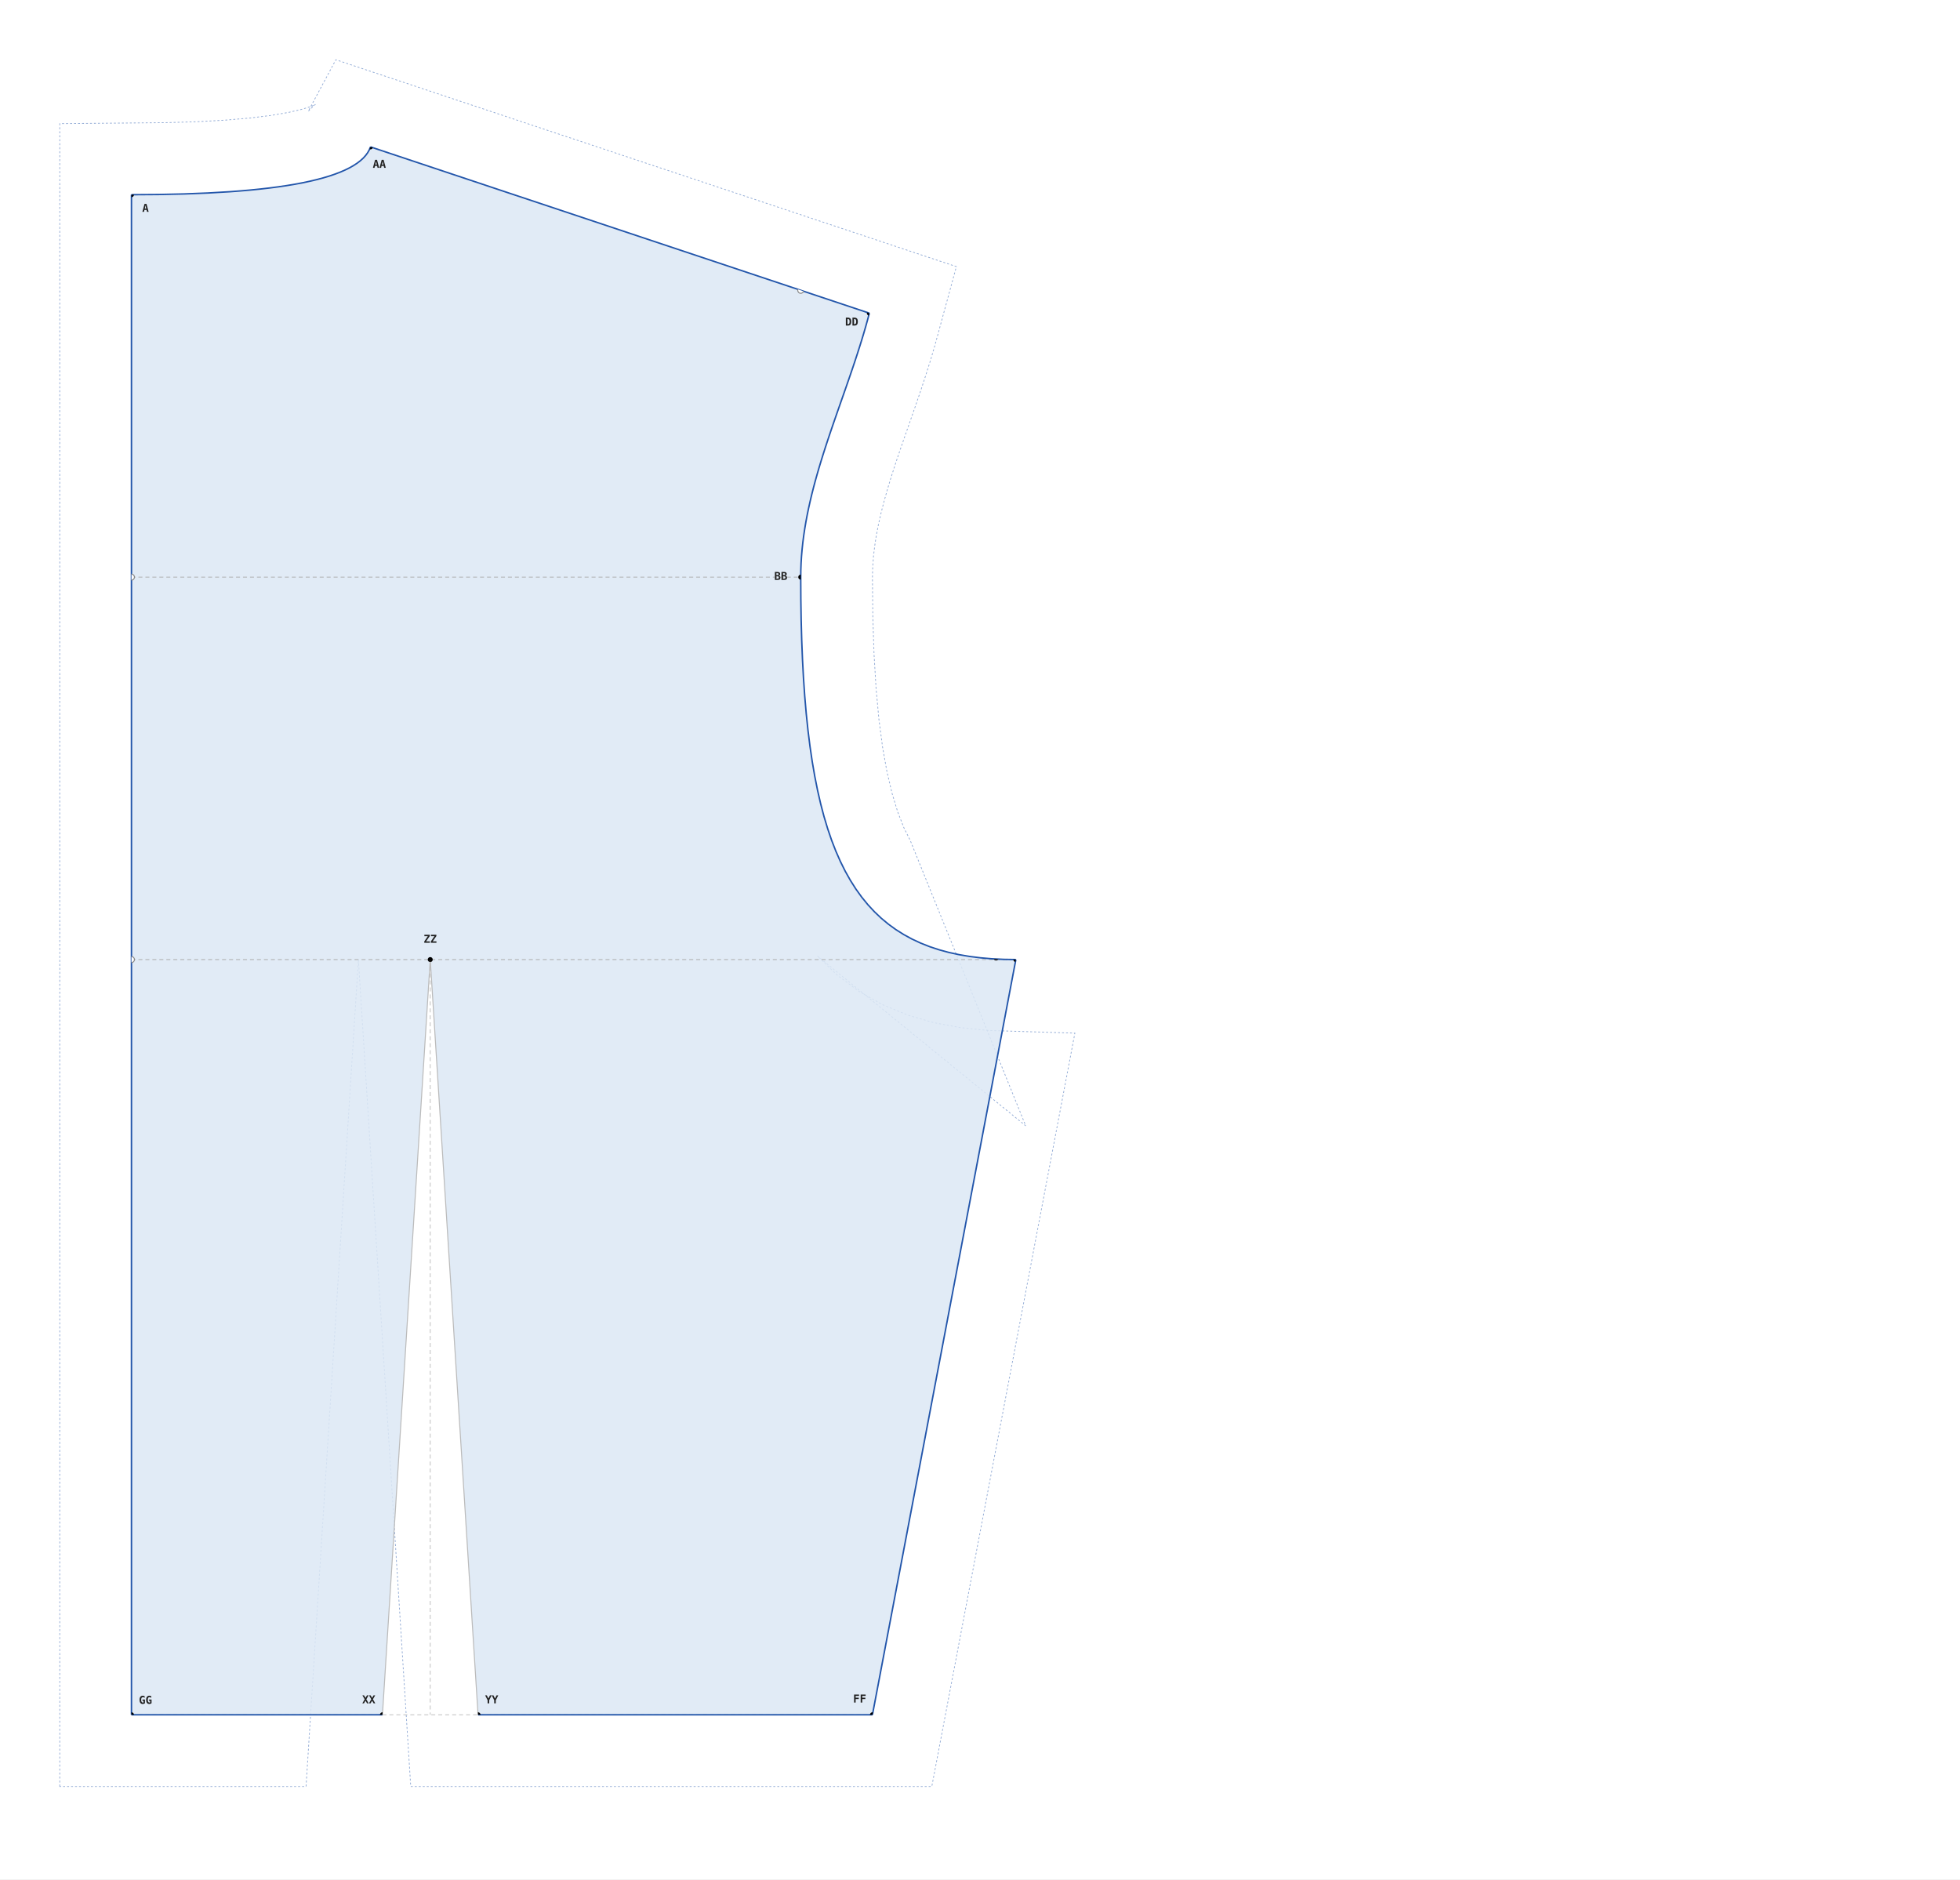
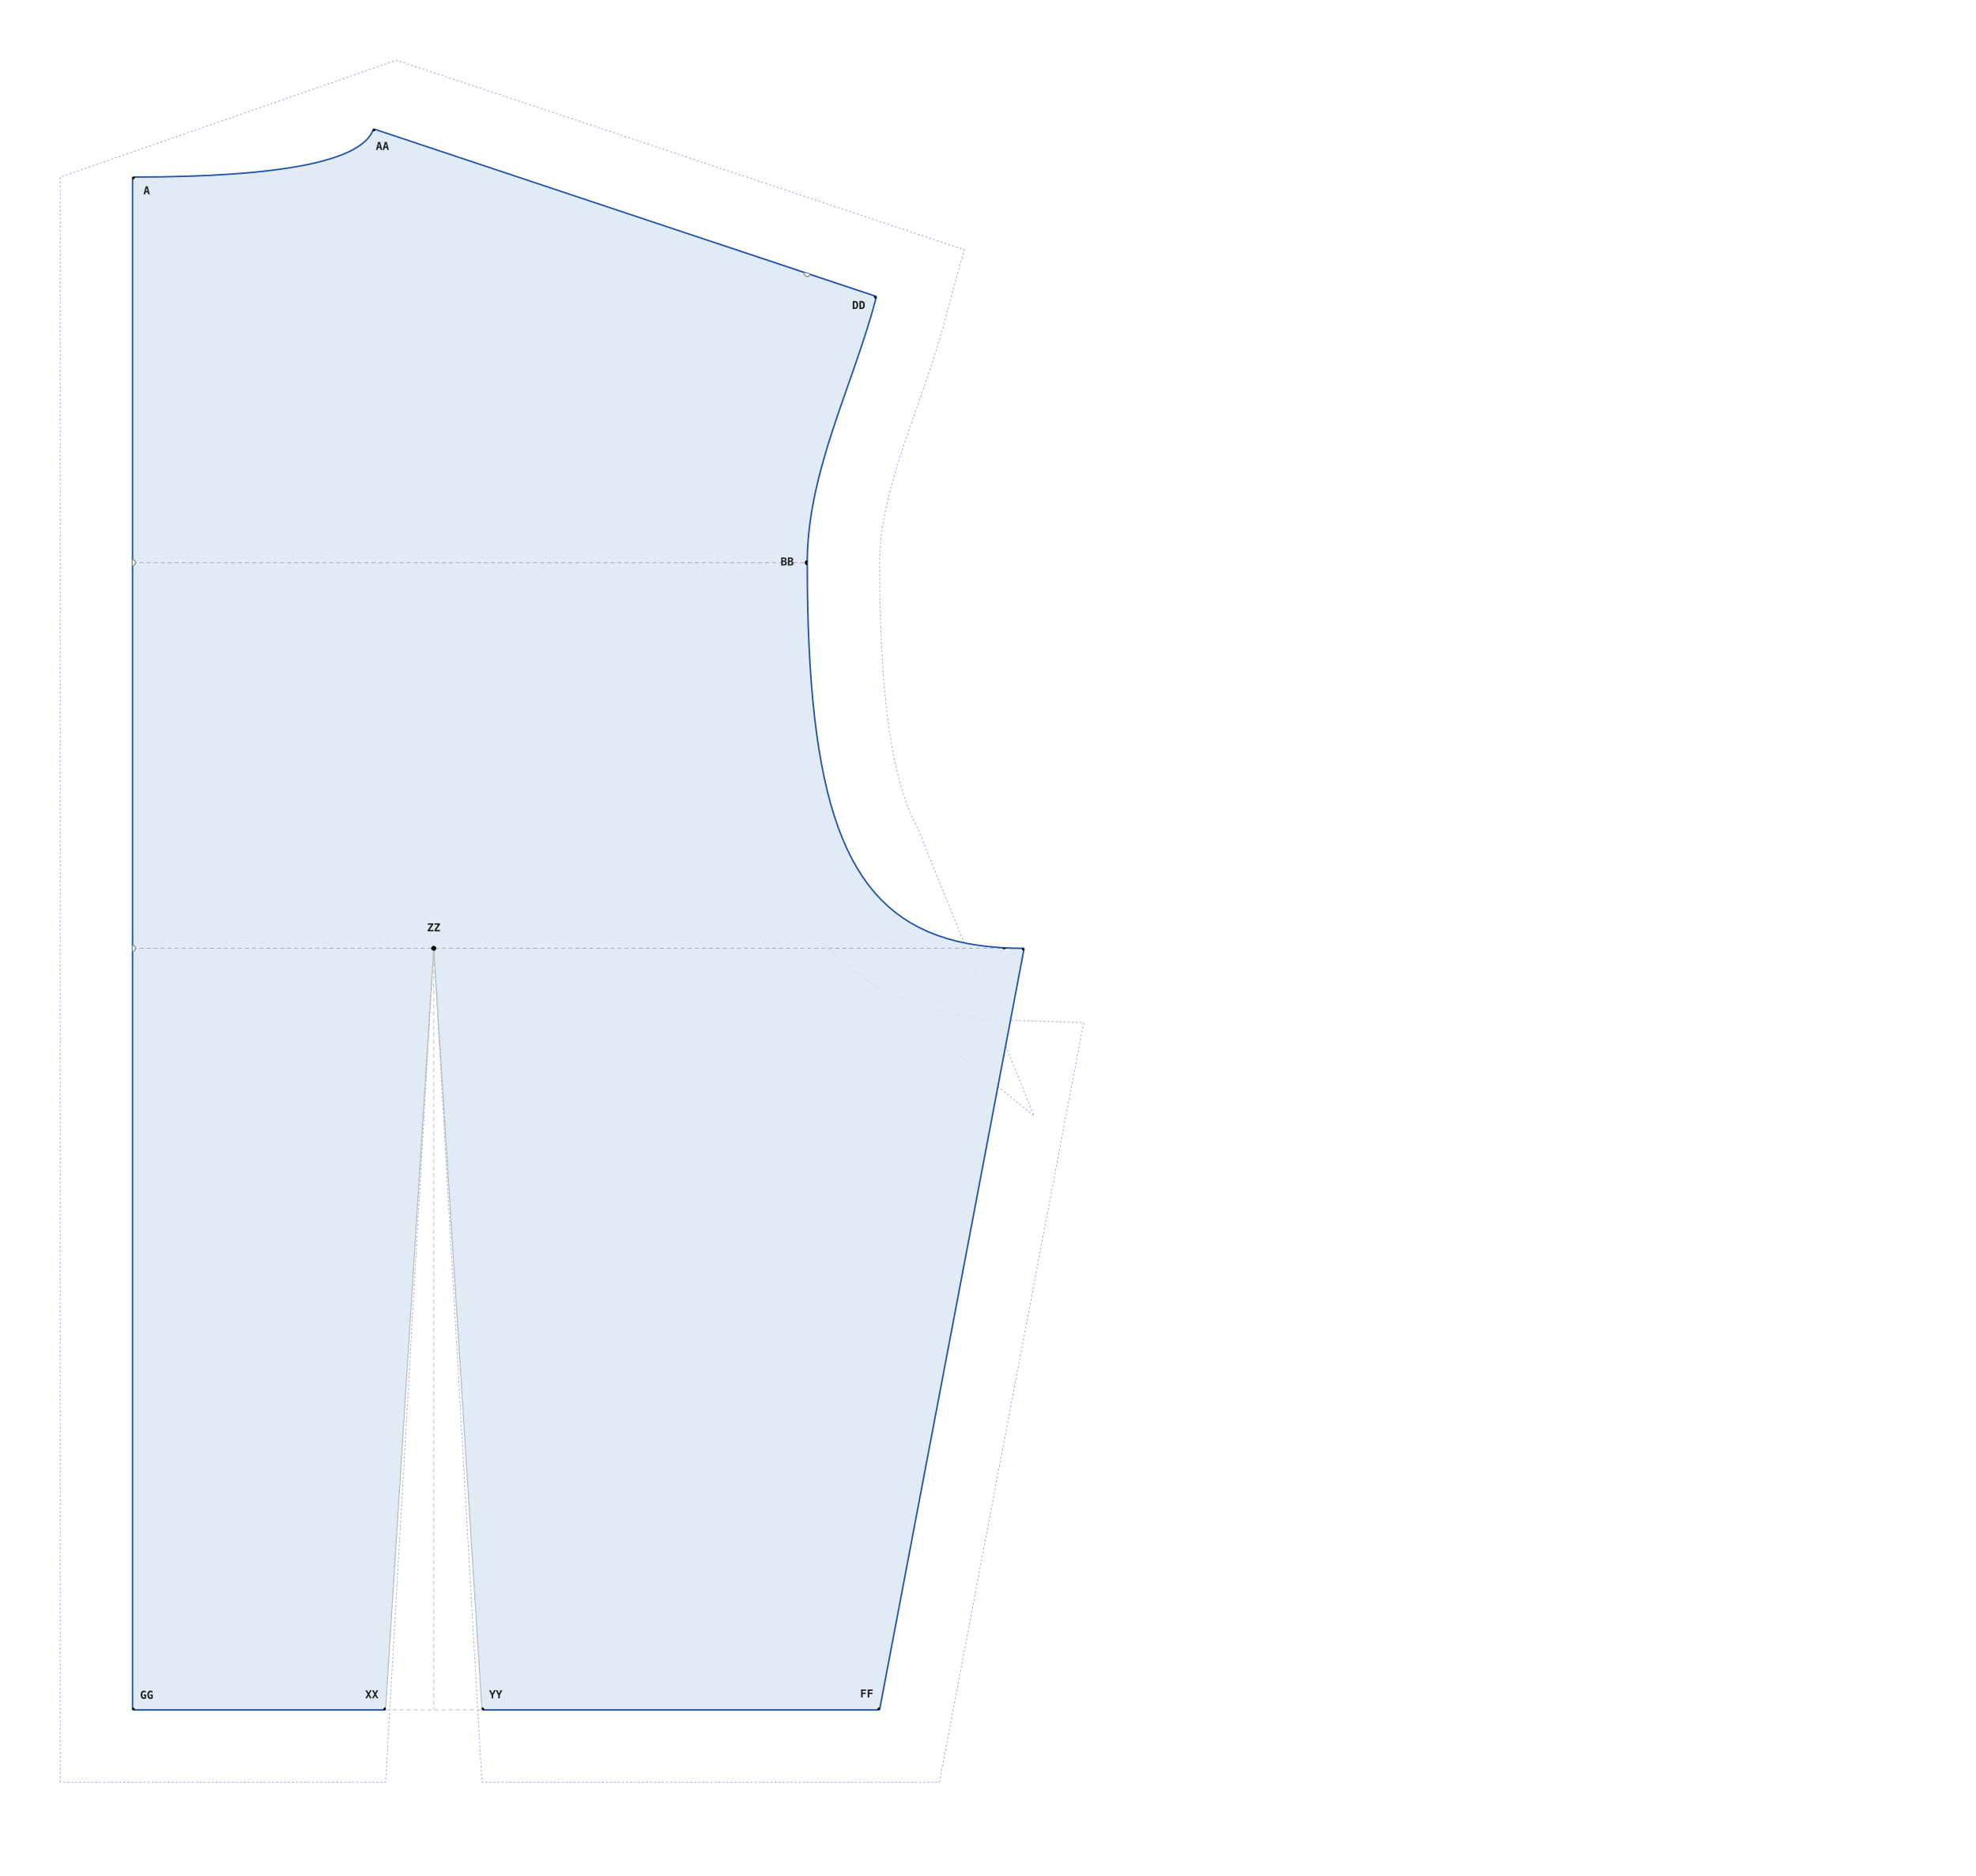
- <svg xmlns="http://www.w3.org/2000/svg" width="1968" height="1887" viewBox="0 0 1968 1887">
+ <svg xmlns="http://www.w3.org/2000/svg" width="1968" height="1868" viewBox="0 0 1968 1868">
  <rect width="100%" height="100%" fill="white" />
  <defs>
    <clipPath id="bodice-clip">
-       <path d="M 132.00,1721.81 L 132.00,195.49 Q 356.00,195.49 372.00,147.49 L 872.90,314.46 L 871.09,321.25 L 869.20,328.03 L 867.23,334.80 L 865.19,341.56 L 863.08,348.31 L 860.92,355.06 L 858.72,361.79 L 856.47,368.53 L 854.18,375.26 L 851.87,381.98 L 849.53,388.71 L 847.19,395.43 L 844.83,402.15 L 842.48,408.87 L 840.13,415.59 L 837.80,422.31 L 835.48,429.04 L 833.20,435.77 L 830.95,442.50 L 828.74,449.24 L 826.58,455.99 L 824.48,462.74 L 822.44,469.50 L 820.47,476.27 L 818.57,483.05 L 816.76,489.84 L 815.04,496.64 L 813.42,503.46 L 811.90,510.28 L 810.49,517.13 L 809.20,523.98 L 808.04,530.85 L 807.01,537.74 L 806.12,544.65 L 805.38,551.58 L 804.78,558.52 L 804.35,565.49 L 804.09,572.48 L 804.00,579.49 L 804.11,601.27 L 804.43,622.30 L 804.98,642.59 L 805.76,662.15 L 806.78,680.99 L 808.03,699.13 L 809.53,716.57 L 811.28,733.31 L 813.29,749.38 L 815.56,764.78 L 818.10,779.51 L 820.91,793.60 L 824.00,807.04 L 827.37,819.86 L 831.04,832.05 L 834.99,843.63 L 839.25,854.61 L 843.82,865.00 L 848.69,874.80 L 853.89,884.03 L 859.40,892.70 L 865.24,900.82 L 871.42,908.39 L 877.93,915.42 L 884.79,921.94 L 892.00,927.93 L 899.56,933.43 L 907.49,938.42 L 915.78,942.94 L 924.44,946.97 L 933.47,950.54 L 942.89,953.66 L 952.70,956.32 L 962.90,958.55 L 973.50,960.36 L 984.51,961.74 L 995.92,962.72 L 1007.75,963.30 L 1020.00,963.49 L 876.00,1721.81 L 480.00,1721.81 L 432.00,963.49 L 384.00,1721.81 L 132.00,1721.81 Z" />
+       <path d="M 132.00,1702.62 L 132.00,176.31 Q 356.00,176.31 372.00,128.31 L 872.90,295.27 L 871.09,302.06 L 869.20,308.84 L 867.23,315.61 L 865.19,322.37 L 863.08,329.13 L 860.92,335.87 L 858.72,342.61 L 856.47,349.34 L 854.18,356.07 L 851.87,362.80 L 849.53,369.52 L 847.19,376.24 L 844.83,382.96 L 842.48,389.69 L 840.13,396.41 L 837.80,403.13 L 835.48,409.86 L 833.20,416.59 L 830.95,423.32 L 828.74,430.06 L 826.58,436.80 L 824.48,443.56 L 822.44,450.32 L 820.47,457.09 L 818.57,463.87 L 816.76,470.66 L 815.04,477.46 L 813.42,484.27 L 811.90,491.10 L 810.49,497.94 L 809.20,504.80 L 808.04,511.67 L 807.01,518.56 L 806.12,525.47 L 805.38,532.39 L 804.78,539.34 L 804.35,546.31 L 804.09,553.30 L 804.00,560.31 L 804.11,582.08 L 804.43,603.11 L 804.98,623.40 L 805.76,642.96 L 806.78,661.81 L 808.03,679.94 L 809.53,697.38 L 811.28,714.13 L 813.29,730.20 L 815.56,745.59 L 818.10,760.33 L 820.91,774.42 L 824.00,787.86 L 827.37,800.67 L 831.04,812.87 L 834.99,824.45 L 839.25,835.43 L 843.82,845.81 L 848.69,855.62 L 853.89,864.85 L 859.40,873.52 L 865.24,881.63 L 871.42,889.20 L 877.93,896.24 L 884.79,902.75 L 892.00,908.75 L 899.56,914.24 L 907.49,919.24 L 915.78,923.75 L 924.44,927.79 L 933.47,931.36 L 942.89,934.47 L 952.70,937.14 L 962.90,939.37 L 973.50,941.17 L 984.51,942.56 L 995.92,943.53 L 1007.75,944.11 L 1020.00,944.31 L 876.00,1702.62 L 480.00,1702.62 L 432.00,944.31 L 384.00,1702.62 L 132.00,1702.62 Z" />
    </clipPath>
  </defs>
-   <path d="M 60.00,1793.81 L 60.00,124.15 L 166.46,123.17 L 197.81,122.22 L 225.93,120.66 L 250.74,118.53 L 272.08,115.90 L 289.73,112.88 L 303.39,109.69 L 312.61,106.75 L 316.79,104.90 L 315.49,105.73 L 309.46,111.76 L 337.22,60.00 L 960.29,267.69 L 938.56,347.37 L 934.26,361.90 L 929.78,376.13 L 925.19,390.07 L 920.53,403.73 L 915.87,417.13 L 911.27,430.28 L 906.77,443.18 L 902.42,455.83 L 898.27,468.25 L 894.37,480.43 L 890.76,492.37 L 887.48,504.07 L 884.55,515.52 L 882.02,526.74 L 879.90,537.72 L 878.23,548.46 L 877.01,558.98 L 876.27,569.30 L 876.01,580.02 L 876.40,619.74 L 877.60,656.92 L 879.63,691.02 L 882.48,722.04 L 886.14,749.99 L 890.57,774.87 L 895.71,796.66 L 901.43,815.40 L 907.59,831.14 L 914.03,844.04 L 1029.90,1130.41 L 820.78,959.98 L 840.59,979.10 L 862.59,995.47 L 886.36,1008.86 L 911.44,1019.24 L 937.48,1026.80 L 964.25,1031.83 L 991.71,1034.64 L 1079.26,1037.37 L 935.61,1793.81 L 412.41,1793.81 L 359.86,963.49 L 307.30,1793.81 L 60.00,1793.81 Z" fill="none" stroke="#2255aa" stroke-width="0.75" stroke-dasharray="2 2" opacity="0.5" />
-   <path d="M 132.00,1721.81 L 132.00,195.49 Q 356.00,195.49 372.00,147.49 L 872.90,314.46 L 871.09,321.25 L 869.20,328.03 L 867.23,334.80 L 865.19,341.56 L 863.08,348.31 L 860.92,355.06 L 858.72,361.79 L 856.47,368.53 L 854.18,375.26 L 851.87,381.98 L 849.53,388.71 L 847.19,395.43 L 844.83,402.15 L 842.48,408.87 L 840.13,415.59 L 837.80,422.31 L 835.48,429.04 L 833.20,435.77 L 830.95,442.50 L 828.74,449.24 L 826.58,455.99 L 824.48,462.74 L 822.44,469.50 L 820.47,476.27 L 818.57,483.05 L 816.76,489.84 L 815.04,496.64 L 813.42,503.46 L 811.90,510.28 L 810.49,517.13 L 809.20,523.98 L 808.04,530.85 L 807.01,537.74 L 806.12,544.65 L 805.38,551.58 L 804.78,558.52 L 804.35,565.49 L 804.09,572.48 L 804.00,579.49 L 804.11,601.27 L 804.43,622.30 L 804.98,642.59 L 805.76,662.15 L 806.78,680.99 L 808.03,699.13 L 809.53,716.57 L 811.28,733.31 L 813.29,749.38 L 815.56,764.78 L 818.10,779.51 L 820.91,793.60 L 824.00,807.04 L 827.37,819.86 L 831.04,832.05 L 834.99,843.63 L 839.25,854.61 L 843.82,865.00 L 848.69,874.80 L 853.89,884.03 L 859.40,892.70 L 865.24,900.82 L 871.42,908.39 L 877.93,915.42 L 884.79,921.94 L 892.00,927.93 L 899.56,933.43 L 907.49,938.42 L 915.78,942.94 L 924.44,946.97 L 933.47,950.54 L 942.89,953.66 L 952.70,956.32 L 962.90,958.55 L 973.50,960.36 L 984.51,961.74 L 995.92,962.72 L 1007.75,963.30 L 1020.00,963.49 L 876.00,1721.81 L 480.00,1721.81 L 432.00,963.49 L 384.00,1721.81 L 132.00,1721.81 Z" fill="#dce8f5" stroke="none" opacity="0.85" />
+   <path d="M 60.00,1774.62 L 60.00,176.31 L 394.77,60.00 L 960.29,248.51 L 938.56,328.19 L 934.26,342.72 L 929.78,356.94 L 925.19,370.88 L 920.53,384.55 L 915.87,397.95 L 911.27,411.10 L 906.77,423.99 L 902.42,436.65 L 898.27,449.07 L 894.37,461.25 L 890.76,473.18 L 887.48,484.88 L 884.55,496.34 L 882.02,507.56 L 879.90,518.53 L 878.23,529.28 L 877.01,539.80 L 876.27,550.12 L 876.01,560.84 L 876.40,600.56 L 877.60,637.74 L 879.63,671.84 L 882.48,702.86 L 886.14,730.81 L 890.57,755.68 L 895.71,777.48 L 901.43,796.21 L 907.59,811.96 L 914.03,824.86 L 1029.90,1111.23 L 820.78,940.80 L 840.59,959.92 L 862.59,976.29 L 886.36,989.67 L 911.44,1000.06 L 937.48,1007.62 L 964.25,1012.65 L 991.71,1015.46 L 1079.26,1018.19 L 935.61,1774.62 L 480.00,1774.62 L 432.00,944.31 L 384.00,1774.62 L 60.00,1774.62 Z" fill="none" stroke="#2255aa" stroke-width="0.75" stroke-dasharray="2 2" opacity="0.5" />
+   <path d="M 132.00,1702.62 L 132.00,176.31 Q 356.00,176.31 372.00,128.31 L 872.90,295.27 L 871.09,302.06 L 869.20,308.84 L 867.23,315.61 L 865.19,322.37 L 863.08,329.13 L 860.92,335.87 L 858.72,342.61 L 856.47,349.34 L 854.18,356.07 L 851.87,362.80 L 849.53,369.52 L 847.19,376.24 L 844.83,382.96 L 842.48,389.69 L 840.13,396.41 L 837.80,403.13 L 835.48,409.86 L 833.20,416.59 L 830.95,423.32 L 828.74,430.06 L 826.58,436.80 L 824.48,443.56 L 822.44,450.32 L 820.47,457.09 L 818.57,463.87 L 816.76,470.66 L 815.04,477.46 L 813.42,484.27 L 811.90,491.10 L 810.49,497.94 L 809.20,504.80 L 808.04,511.67 L 807.01,518.56 L 806.12,525.47 L 805.38,532.39 L 804.78,539.34 L 804.35,546.31 L 804.09,553.30 L 804.00,560.31 L 804.11,582.08 L 804.43,603.11 L 804.98,623.40 L 805.76,642.96 L 806.78,661.81 L 808.03,679.94 L 809.53,697.38 L 811.28,714.13 L 813.29,730.20 L 815.56,745.59 L 818.10,760.33 L 820.91,774.42 L 824.00,787.86 L 827.37,800.67 L 831.04,812.87 L 834.99,824.45 L 839.25,835.43 L 843.82,845.81 L 848.69,855.62 L 853.89,864.85 L 859.40,873.52 L 865.24,881.63 L 871.42,889.20 L 877.93,896.24 L 884.79,902.75 L 892.00,908.75 L 899.56,914.24 L 907.49,919.24 L 915.78,923.75 L 924.44,927.79 L 933.47,931.36 L 942.89,934.47 L 952.70,937.14 L 962.90,939.37 L 973.50,941.17 L 984.51,942.56 L 995.92,943.53 L 1007.75,944.11 L 1020.00,944.31 L 876.00,1702.62 L 480.00,1702.62 L 432.00,944.31 L 384.00,1702.62 L 132.00,1702.62 Z" fill="#dce8f5" stroke="none" opacity="0.85" />
  <g clip-path="url(#bodice-clip)">
-     <line x1="1020.0" y1="195.5" x2="1020.0" y2="1827.5" stroke="#aaa" stroke-width="0.75" stroke-dasharray="4 3" />
-     <line x1="132.0" y1="579.5" x2="1908.0" y2="579.5" stroke="#aaa" stroke-width="0.75" stroke-dasharray="4 3" />
-     <line x1="132.0" y1="963.5" x2="1908.0" y2="963.5" stroke="#aaa" stroke-width="0.75" stroke-dasharray="4 3" />
-     <line x1="132.0" y1="1721.8" x2="876.0" y2="1721.8" stroke="#aaa" stroke-width="0.75" stroke-dasharray="4 3" />
+     <line x1="1020.0" y1="176.3" x2="1020.0" y2="1808.3" stroke="#aaa" stroke-width="0.75" stroke-dasharray="4 3" />
+     <line x1="132.0" y1="560.3" x2="1908.0" y2="560.3" stroke="#aaa" stroke-width="0.75" stroke-dasharray="4 3" />
+     <line x1="132.0" y1="944.3" x2="1908.0" y2="944.3" stroke="#aaa" stroke-width="0.75" stroke-dasharray="4 3" />
+     <line x1="132.0" y1="1702.6" x2="876.0" y2="1702.6" stroke="#aaa" stroke-width="0.75" stroke-dasharray="4 3" />
  </g>
  <g>
-     <line x1="384.0" y1="1721.8" x2="480.0" y2="1721.8" stroke="#bbb" stroke-width="0.75" stroke-dasharray="4 3" />
-     <line x1="432.0" y1="963.5" x2="432.0" y2="1721.8" stroke="#bbb" stroke-width="0.75" stroke-dasharray="4 3" />
+     <line x1="384.0" y1="1702.6" x2="480.0" y2="1702.6" stroke="#bbb" stroke-width="0.75" stroke-dasharray="4 3" />
+     <line x1="432.0" y1="944.3" x2="432.0" y2="1702.6" stroke="#bbb" stroke-width="0.75" stroke-dasharray="4 3" />
  </g>
-   <path d="M 132.00,1721.81 L 132.00,195.49 M 132.00,195.49 Q 356.00,195.49 372.00,147.49 M 372.00,147.49 L 872.90,314.46 M 872.90,314.46 L 871.09,321.25 L 869.20,328.03 L 867.23,334.80 L 865.19,341.56 L 863.08,348.31 L 860.92,355.06 L 858.72,361.79 L 856.47,368.53 L 854.18,375.26 L 851.87,381.98 L 849.53,388.71 L 847.19,395.43 L 844.83,402.15 L 842.48,408.87 L 840.13,415.59 L 837.80,422.31 L 835.48,429.04 L 833.20,435.77 L 830.95,442.50 L 828.74,449.24 L 826.58,455.99 L 824.48,462.74 L 822.44,469.50 L 820.47,476.27 L 818.57,483.05 L 816.76,489.84 L 815.04,496.64 L 813.42,503.46 L 811.90,510.28 L 810.49,517.13 L 809.20,523.98 L 808.04,530.85 L 807.01,537.74 L 806.12,544.65 L 805.38,551.58 L 804.78,558.52 L 804.35,565.49 L 804.09,572.48 L 804.00,579.49 M 804.00,579.49 L 804.11,601.27 L 804.43,622.30 L 804.98,642.59 L 805.76,662.15 L 806.78,680.99 L 808.03,699.13 L 809.53,716.57 L 811.28,733.31 L 813.29,749.38 L 815.56,764.78 L 818.10,779.51 L 820.91,793.60 L 824.00,807.04 L 827.37,819.86 L 831.04,832.05 L 834.99,843.63 L 839.25,854.61 L 843.82,865.00 L 848.69,874.80 L 853.89,884.03 L 859.40,892.70 L 865.24,900.82 L 871.42,908.39 L 877.93,915.42 L 884.79,921.94 L 892.00,927.93 L 899.56,933.43 L 907.49,938.42 L 915.78,942.94 L 924.44,946.97 L 933.47,950.54 L 942.89,953.66 L 952.70,956.32 L 962.90,958.55 L 973.50,960.36 L 984.51,961.74 L 995.92,962.72 L 1007.75,963.30 L 1020.00,963.49 M 1020.00,963.49 L 876.00,1721.81 M 876.00,1721.81 L 480.00,1721.81 M 384.00,1721.81 L 132.00,1721.81" fill="none" stroke="#2255aa" stroke-width="1.5" stroke-linejoin="round" />
-   <path d="M 480.00,1721.81 L 432.00,963.49 M 432.00,963.49 L 384.00,1721.81" fill="none" stroke="#bbb" stroke-width="1" stroke-linejoin="round" />
+   <path d="M 132.00,1702.62 L 132.00,176.31 M 132.00,176.31 Q 356.00,176.31 372.00,128.31 M 372.00,128.31 L 872.90,295.27 M 872.90,295.27 L 871.09,302.06 L 869.20,308.84 L 867.23,315.61 L 865.19,322.37 L 863.08,329.13 L 860.92,335.87 L 858.72,342.61 L 856.47,349.34 L 854.18,356.07 L 851.87,362.80 L 849.53,369.52 L 847.19,376.24 L 844.83,382.96 L 842.48,389.69 L 840.13,396.41 L 837.80,403.13 L 835.48,409.86 L 833.20,416.59 L 830.95,423.32 L 828.74,430.06 L 826.58,436.80 L 824.48,443.56 L 822.44,450.32 L 820.47,457.09 L 818.57,463.87 L 816.76,470.66 L 815.04,477.46 L 813.42,484.27 L 811.90,491.10 L 810.49,497.94 L 809.20,504.80 L 808.04,511.67 L 807.01,518.56 L 806.12,525.47 L 805.38,532.39 L 804.78,539.34 L 804.35,546.31 L 804.09,553.30 L 804.00,560.31 M 804.00,560.31 L 804.11,582.08 L 804.43,603.11 L 804.98,623.40 L 805.76,642.96 L 806.78,661.81 L 808.03,679.94 L 809.53,697.38 L 811.28,714.13 L 813.29,730.20 L 815.56,745.59 L 818.10,760.33 L 820.91,774.42 L 824.00,787.86 L 827.37,800.67 L 831.04,812.87 L 834.99,824.45 L 839.25,835.43 L 843.82,845.81 L 848.69,855.62 L 853.89,864.85 L 859.40,873.52 L 865.24,881.63 L 871.42,889.20 L 877.93,896.24 L 884.79,902.75 L 892.00,908.75 L 899.56,914.24 L 907.49,919.24 L 915.78,923.75 L 924.44,927.79 L 933.47,931.36 L 942.89,934.47 L 952.70,937.14 L 962.90,939.37 L 973.50,941.17 L 984.51,942.56 L 995.92,943.53 L 1007.75,944.11 L 1020.00,944.31 M 1020.00,944.31 L 876.00,1702.62 M 876.00,1702.62 L 480.00,1702.62 M 384.00,1702.62 L 132.00,1702.62" fill="none" stroke="#2255aa" stroke-width="1.5" stroke-linejoin="round" />
+   <path d="M 480.00,1702.62 L 432.00,944.31 M 432.00,944.31 L 384.00,1702.62" fill="none" stroke="#bbb" stroke-width="1" stroke-linejoin="round" />
  <g clip-path="url(#bodice-clip)">
-     <circle cx="132.0" cy="1827.5" r="3" fill="white" stroke="#888" stroke-width="1" />
-     <circle cx="1908.0" cy="195.5" r="3" fill="white" stroke="#888" stroke-width="1" />
-     <circle cx="1020.0" cy="195.5" r="3" fill="white" stroke="#888" stroke-width="1" />
-     <circle cx="1020.0" cy="1827.5" r="3" fill="white" stroke="#888" stroke-width="1" />
-     <circle cx="132.0" cy="579.5" r="3" fill="white" stroke="#888" stroke-width="1" />
-     <circle cx="1908.0" cy="579.5" r="3" fill="white" stroke="#888" stroke-width="1" />
-     <circle cx="132.0" cy="963.5" r="3" fill="white" stroke="#888" stroke-width="1" />
-     <circle cx="1908.0" cy="963.5" r="3" fill="white" stroke="#888" stroke-width="1" />
-     <circle cx="1397.5" cy="237.5" r="3" fill="white" stroke="#888" stroke-width="1" />
-     <circle cx="1020.0" cy="1179.7" r="3" fill="white" stroke="#888" stroke-width="1" />
-     <circle cx="876.0" cy="1827.5" r="3" fill="white" stroke="#888" stroke-width="1" />
-     <circle cx="804.0" cy="291.5" r="3" fill="white" stroke="#888" stroke-width="1" />
-     <circle cx="132.0" cy="195.5" r="2.5" fill="black" />
-     <text x="146.1" y="209.6" font-family="monospace" font-size="11" fill="#222" font-weight="bold" text-anchor="middle" dominant-baseline="middle">A</text>
-     <circle cx="132.0" cy="1721.8" r="2.5" fill="black" />
-     <text x="146.1" y="1707.7" font-family="monospace" font-size="11" fill="#222" font-weight="bold" text-anchor="middle" dominant-baseline="middle">GG</text>
-     <circle cx="372.0" cy="147.5" r="2.5" fill="black" />
-     <text x="380.9" y="165.4" font-family="monospace" font-size="11" fill="#222" font-weight="bold" text-anchor="middle" dominant-baseline="middle">AA</text>
-     <circle cx="872.9" cy="314.5" r="2.5" fill="black" />
-     <text x="855.2" y="323.8" font-family="monospace" font-size="11" fill="#222" font-weight="bold" text-anchor="middle" dominant-baseline="middle">DD</text>
-     <circle cx="804.0" cy="579.5" r="2.5" fill="black" />
-     <text x="784.0" y="579.2" font-family="monospace" font-size="11" fill="#222" font-weight="bold" text-anchor="middle" dominant-baseline="middle">BB</text>
-     <circle cx="1020.0" cy="963.5" r="2.5" fill="black" />
-     <text x="1000.1" y="961.2" font-family="monospace" font-size="11" fill="#222" font-weight="bold" text-anchor="middle" dominant-baseline="middle">O</text>
-     <circle cx="876.0" cy="1721.8" r="2.5" fill="black" />
-     <text x="863.2" y="1706.4" font-family="monospace" font-size="11" fill="#222" font-weight="bold" text-anchor="middle" dominant-baseline="middle">FF</text>
-     <circle cx="384.0" cy="1721.8" r="2.5" fill="black" />
-     <text x="370.3" y="1707.2" font-family="monospace" font-size="11" fill="#222" font-weight="bold" text-anchor="middle" dominant-baseline="middle">XX</text>
-     <circle cx="480.0" cy="1721.8" r="2.5" fill="black" />
-     <text x="493.7" y="1707.2" font-family="monospace" font-size="11" fill="#222" font-weight="bold" text-anchor="middle" dominant-baseline="middle">YY</text>
-     <circle cx="432.0" cy="963.5" r="2.5" fill="black" />
-     <text x="432.0" y="943.5" font-family="monospace" font-size="11" fill="#222" font-weight="bold" text-anchor="middle" dominant-baseline="middle">ZZ</text>
+     <circle cx="132.0" cy="1808.3" r="3" fill="white" stroke="#888" stroke-width="1" />
+     <circle cx="1908.0" cy="176.3" r="3" fill="white" stroke="#888" stroke-width="1" />
+     <circle cx="1020.0" cy="176.3" r="3" fill="white" stroke="#888" stroke-width="1" />
+     <circle cx="1020.0" cy="1808.3" r="3" fill="white" stroke="#888" stroke-width="1" />
+     <circle cx="132.0" cy="560.3" r="3" fill="white" stroke="#888" stroke-width="1" />
+     <circle cx="1908.0" cy="560.3" r="3" fill="white" stroke="#888" stroke-width="1" />
+     <circle cx="132.0" cy="944.3" r="3" fill="white" stroke="#888" stroke-width="1" />
+     <circle cx="1908.0" cy="944.3" r="3" fill="white" stroke="#888" stroke-width="1" />
+     <circle cx="1397.5" cy="218.3" r="3" fill="white" stroke="#888" stroke-width="1" />
+     <circle cx="1020.0" cy="1160.5" r="3" fill="white" stroke="#888" stroke-width="1" />
+     <circle cx="876.0" cy="1808.3" r="3" fill="white" stroke="#888" stroke-width="1" />
+     <circle cx="804.0" cy="272.3" r="3" fill="white" stroke="#888" stroke-width="1" />
+     <circle cx="132.0" cy="176.3" r="2.5" fill="black" />
+     <text x="146.1" y="190.4" font-family="monospace" font-size="11" fill="#222" font-weight="bold" text-anchor="middle" dominant-baseline="middle">A</text>
+     <circle cx="132.0" cy="1702.6" r="2.5" fill="black" />
+     <text x="146.1" y="1688.5" font-family="monospace" font-size="11" fill="#222" font-weight="bold" text-anchor="middle" dominant-baseline="middle">GG</text>
+     <circle cx="372.0" cy="128.3" r="2.5" fill="black" />
+     <text x="380.9" y="146.2" font-family="monospace" font-size="11" fill="#222" font-weight="bold" text-anchor="middle" dominant-baseline="middle">AA</text>
+     <circle cx="872.9" cy="295.3" r="2.5" fill="black" />
+     <text x="855.2" y="304.6" font-family="monospace" font-size="11" fill="#222" font-weight="bold" text-anchor="middle" dominant-baseline="middle">DD</text>
+     <circle cx="804.0" cy="560.3" r="2.5" fill="black" />
+     <text x="784.0" y="560.0" font-family="monospace" font-size="11" fill="#222" font-weight="bold" text-anchor="middle" dominant-baseline="middle">BB</text>
+     <circle cx="1020.0" cy="944.3" r="2.5" fill="black" />
+     <text x="1000.1" y="942.0" font-family="monospace" font-size="11" fill="#222" font-weight="bold" text-anchor="middle" dominant-baseline="middle">O</text>
+     <circle cx="876.0" cy="1702.6" r="2.5" fill="black" />
+     <text x="863.2" y="1687.2" font-family="monospace" font-size="11" fill="#222" font-weight="bold" text-anchor="middle" dominant-baseline="middle">FF</text>
+     <circle cx="384.0" cy="1702.6" r="2.5" fill="black" />
+     <text x="370.3" y="1688.0" font-family="monospace" font-size="11" fill="#222" font-weight="bold" text-anchor="middle" dominant-baseline="middle">XX</text>
+     <circle cx="480.0" cy="1702.6" r="2.5" fill="black" />
+     <text x="493.7" y="1688.0" font-family="monospace" font-size="11" fill="#222" font-weight="bold" text-anchor="middle" dominant-baseline="middle">YY</text>
+     <circle cx="432.0" cy="944.3" r="2.5" fill="black" />
+     <text x="432.0" y="924.3" font-family="monospace" font-size="11" fill="#222" font-weight="bold" text-anchor="middle" dominant-baseline="middle">ZZ</text>
  </g>
</svg>
